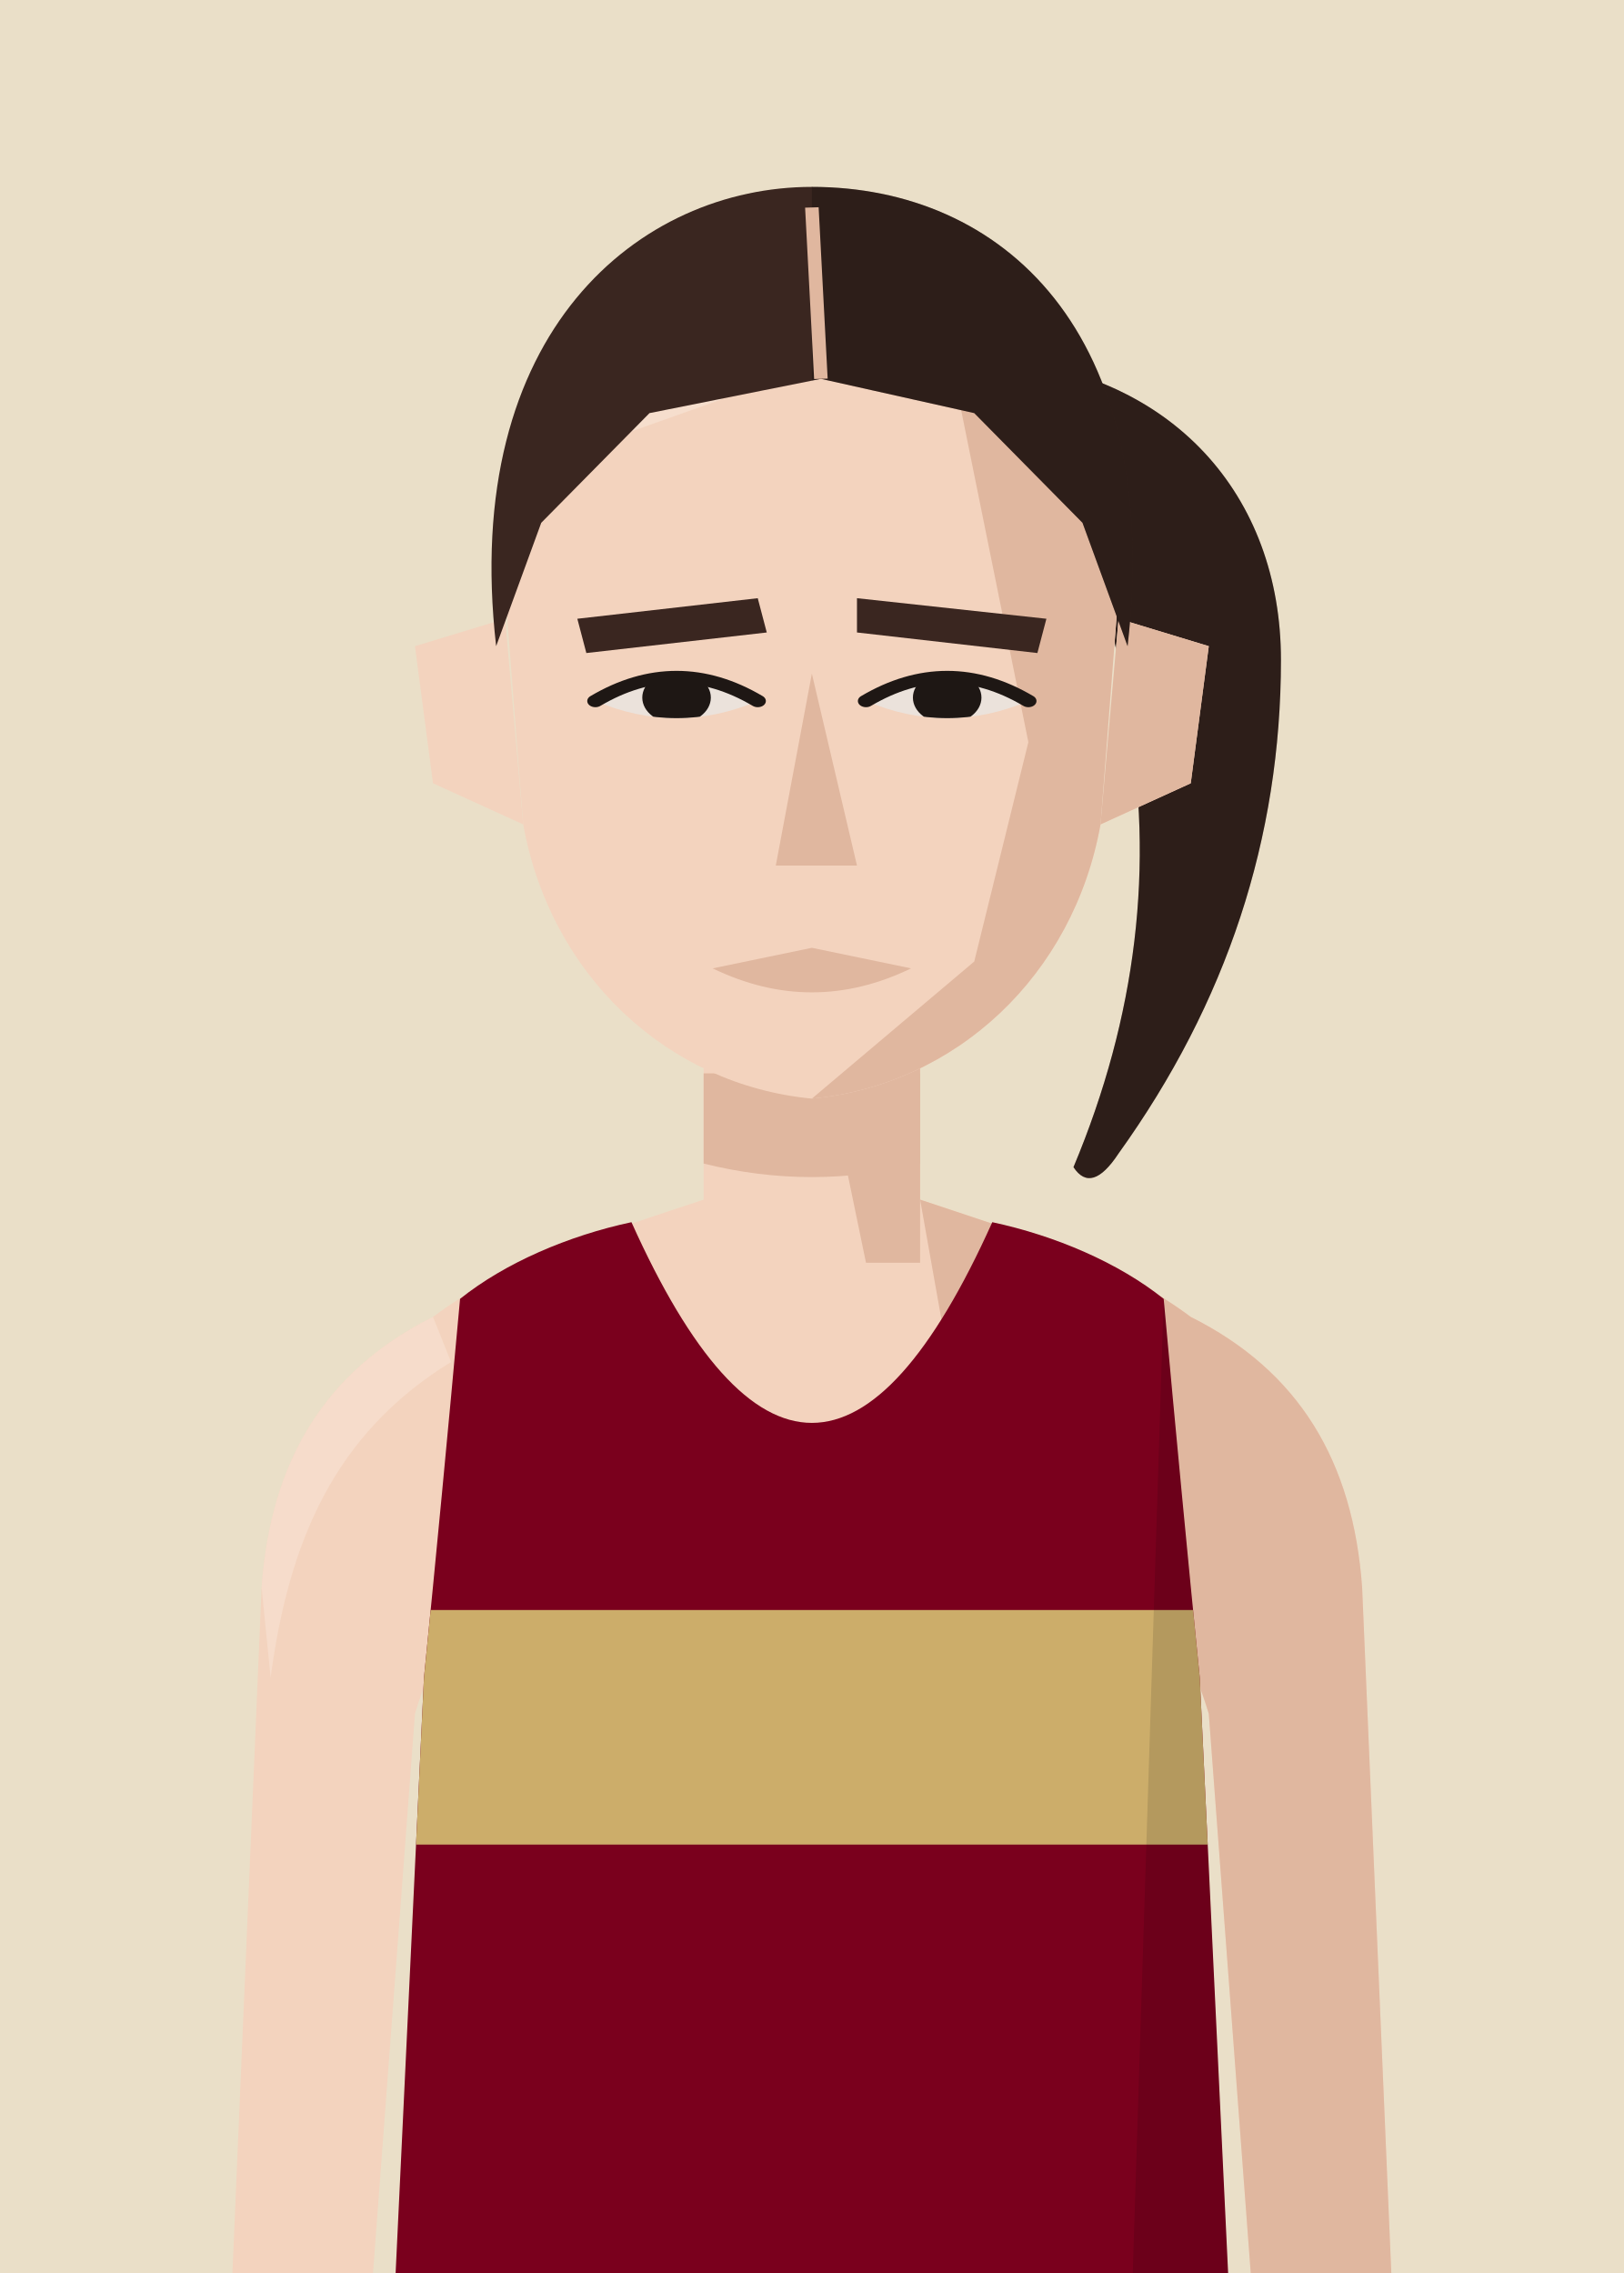
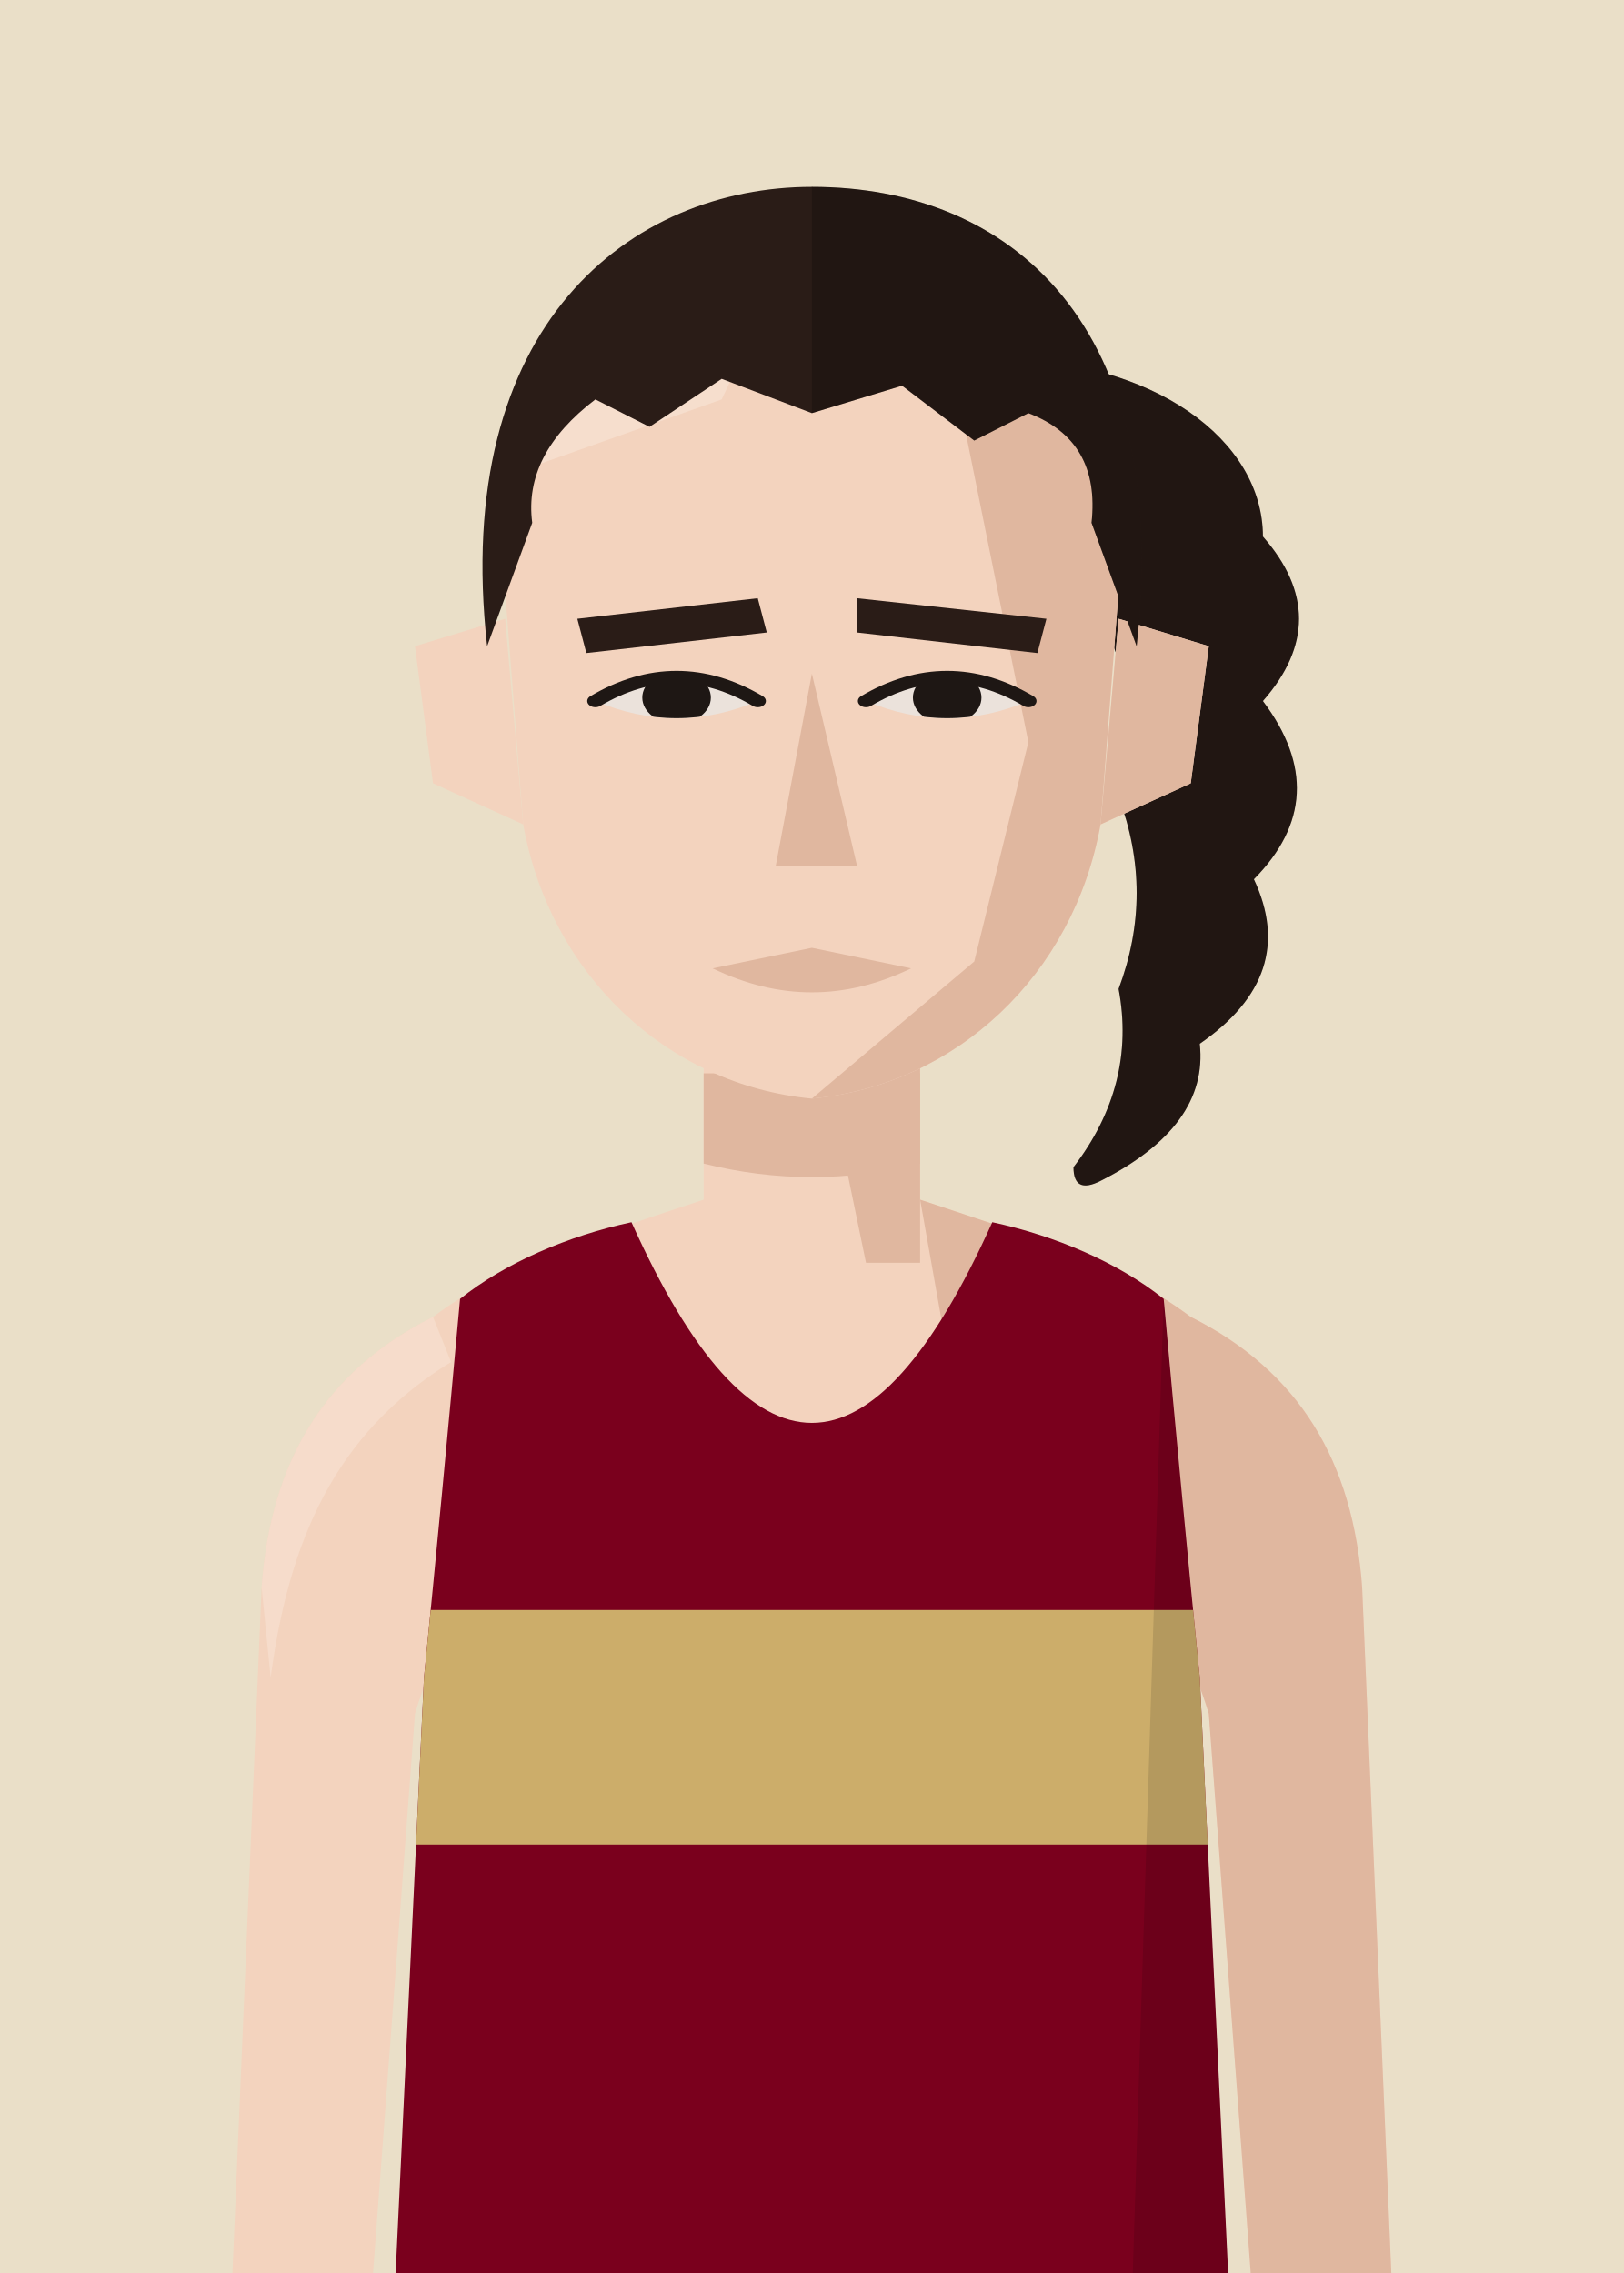
<svg xmlns="http://www.w3.org/2000/svg" viewBox="10 20 180 252">
  <defs>
    <clipPath id="vf">
      <path d="M53,330 L57,246 Q59,226 61,204 C66,200 73,197 80,195.5 Q100,240 120,195.5 C127,197 134,200 139,204 Q141,226 143,246 L147,330 Z" />
    </clipPath>
    <clipPath id="hf">
      <path d="M66,96 C64,58 80,40 100,40 C120,40 136,58 134,96 L132,130 C129,152 116,168 100,170 C84,168 71,152 68,130 Z" />
    </clipPath>
    <clipPath id="rf">
      <rect x="100" y="0" width="100" height="300" />
    </clipPath>
    <clipPath id="ef">
      <path d="M76,112 Q85,105 94,112 Q85,117 76,112 Z" />
      <path d="M106,112 Q115,105 124,112 Q115,117 106,112 Z" />
    </clipPath>
    <clipPath id="cf">
      <rect x="0" y="92" width="200" height="300" />
    </clipPath>
  </defs>
  <rect width="200" height="280" fill="#EADFC8" />
  <g transform="translate(0,-40)">
-     <g transform="translate(0,83) scale(1,0.76) translate(0,-40)" fill="#3A2620">
-       <path d="M120,62 C140,64 152,82 152,106 C152,132 146,156 134,178 Q131,184 129,180 C136,158 138,136 135,114 C133,96 130,84 120,72 Z" />
+     <g transform="translate(0,83) scale(1,0.76) translate(0,-40)" fill="#2A1C17">
+       <path d="M120,62 C138,62 150,74 150,88 Q158,100 150,112 Q158,126 149,138 Q154,152 143,162 Q144,174 132,182 Q129,184 129,180 Q136,168 134,154 Q138,140 134,126 Q137,112 132,100 Q130,84 120,72 Z" />
      <g clip-path="url(#rf)" fill="#000" opacity=".22">
-         <path d="M120,62 C140,64 152,82 152,106 C152,132 146,156 134,178 Q131,184 129,180 C136,158 138,136 135,114 C133,96 130,84 120,72 Z" />
+         <path d="M120,62 C138,62 150,74 150,88 Q158,100 150,112 Q158,126 149,138 Q154,152 143,162 Q144,174 132,182 Q129,184 129,180 Q136,168 134,154 Q138,140 134,126 Q137,112 132,100 Q130,84 120,72 Z" />
      </g>
    </g>
    <rect x="88" y="171" width="24" height="37" fill="#F3D3BE" />
    <path d="M88,193 C76,197 66,200 58,206 C46,212 40,222 39,236 L35,330 L50,330 L56,250 Q59,240 64,238 L136,238 Q141,240 144,250 L150,330 L165,330 L161,236 C160,222 154,212 142,206 C134,200 124,197 112,193" fill="#F3D3BE" />
    <g fill="#E0B79F">
      <path d="M112,193 C124,197 134,200 142,206 C154,212 160,222 161,236 L165,330 L150,330 L144,250 Q141,240 136,238 L120,238 Z" />
      <path d="M58,206 C46,212 40,222 39,236 L40,246 C42,231 47,219 60,211 Z" fill="#F8E2D3" opacity=".6" />
      <polygon points="100,171 112,171 112,200 106,200" />
      <path d="M88,179 L112,179 L112,189 Q100,192 88,189 Z" />
    </g>
    <g transform="translate(0,83) scale(1,0.76) translate(0,-40)">
      <g fill="#F3D3BE">
        <path d="M66,100 L56,104 L58,124 L68,130 Z" />
        <path d="M134,100 L144,104 L142,124 L132,130 Z" />
        <path d="M66,96 C64,58 80,40 100,40 C120,40 136,58 134,96 L132,130 C129,152 116,168 100,170 C84,168 71,152 68,130 Z" />
      </g>
      <path d="M134,100 L144,104 L142,124 L132,130 Z" fill="#E0B79F" />
      <g clip-path="url(#hf)">
        <polygon points="112,40 140,40 140,180 100,180 100,170 118,150 124,118 120,92" fill="#E0B79F" />
        <polygon points="60,40 100,40 90,68 60,82" fill="#F8E2D3" opacity=".7" />
      </g>
-       <g fill="#3A2620">
+       <g fill="#2A1C17">
        <polygon points="74,100 94,97 95,102 75,105" />
        <polygon points="105,97 126,100 125,105 105,102" />
      </g>
      <g fill="#EBE2DB">
        <path d="M76,112 Q85,105 94,112 Q85,117 76,112 Z" />
        <path d="M106,112 Q115,105 124,112 Q115,117 106,112 Z" />
      </g>
      <g clip-path="url(#ef)" fill="#1E1714">
        <circle cx="85" cy="111.5" r="3.8" />
        <circle cx="115" cy="111.5" r="3.8" />
      </g>
      <g fill="none" stroke="#1E1714" stroke-width="1.8" stroke-linecap="round">
        <path d="M76,112 Q85,105 94,112" />
        <path d="M106,112 Q115,105 124,112" />
      </g>
      <polygon points="100,108 105,136 96,136" fill="#E0B79F" />
      <path d="M89,151 L100,148 L111,151 Q100,158 89,151 Z" fill="#E0B79F" />
-       <g fill="#3A2620">
-         <path d="M65,104 C61,58 81,37 100,37 C121,37 139,58 135,104 L130,86 L118,70 L101,65 L82,70 L70,86 Z" />
+       <g fill="#2A1C17">
+         <path d="M64,104 C60,57 80,37 100,37 C122,37 140,57 136,104 L131,86 Q132,74 124,70 L118,74 L110,66 L100,70 L90,65 L82,72 L76,68 Q68,76 69,86 Z" />
        <g clip-path="url(#rf)" fill="#000" opacity=".22">
-           <path d="M65,104 C61,58 81,37 100,37 C121,37 139,58 135,104 L130,86 L118,70 L101,65 L82,70 L70,86 Z" />
+           <path d="M64,104 C60,57 80,37 100,37 C122,37 140,57 136,104 L131,86 Q132,74 124,70 L118,74 L110,66 L100,70 L90,65 L82,72 L76,68 Q68,76 69,86 Z" />
        </g>
      </g>
-       <path d="M100,40 L101,65" stroke="#E0B79F" stroke-width="1.5" />
    </g>
    <g clip-path="url(#vf)">
      <path d="M53,330 L57,246 Q59,226 61,204 C66,200 73,197 80,195.5 Q100,240 120,195.5 C127,197 134,200 139,204 Q141,226 143,246 L147,330 Z" fill="#7A001D" />
      <g transform="matrix(6.2857 0 0 6.5 37.14 193)">
        <rect x="0" y="7" width="20" height="4" fill="#CCAD6A" />
      </g>
      <path d="M139,204 Q141,226 143,246 L147,330 L135,330 Z" fill="#000" opacity="0.12" />
    </g>
  </g>
</svg>
